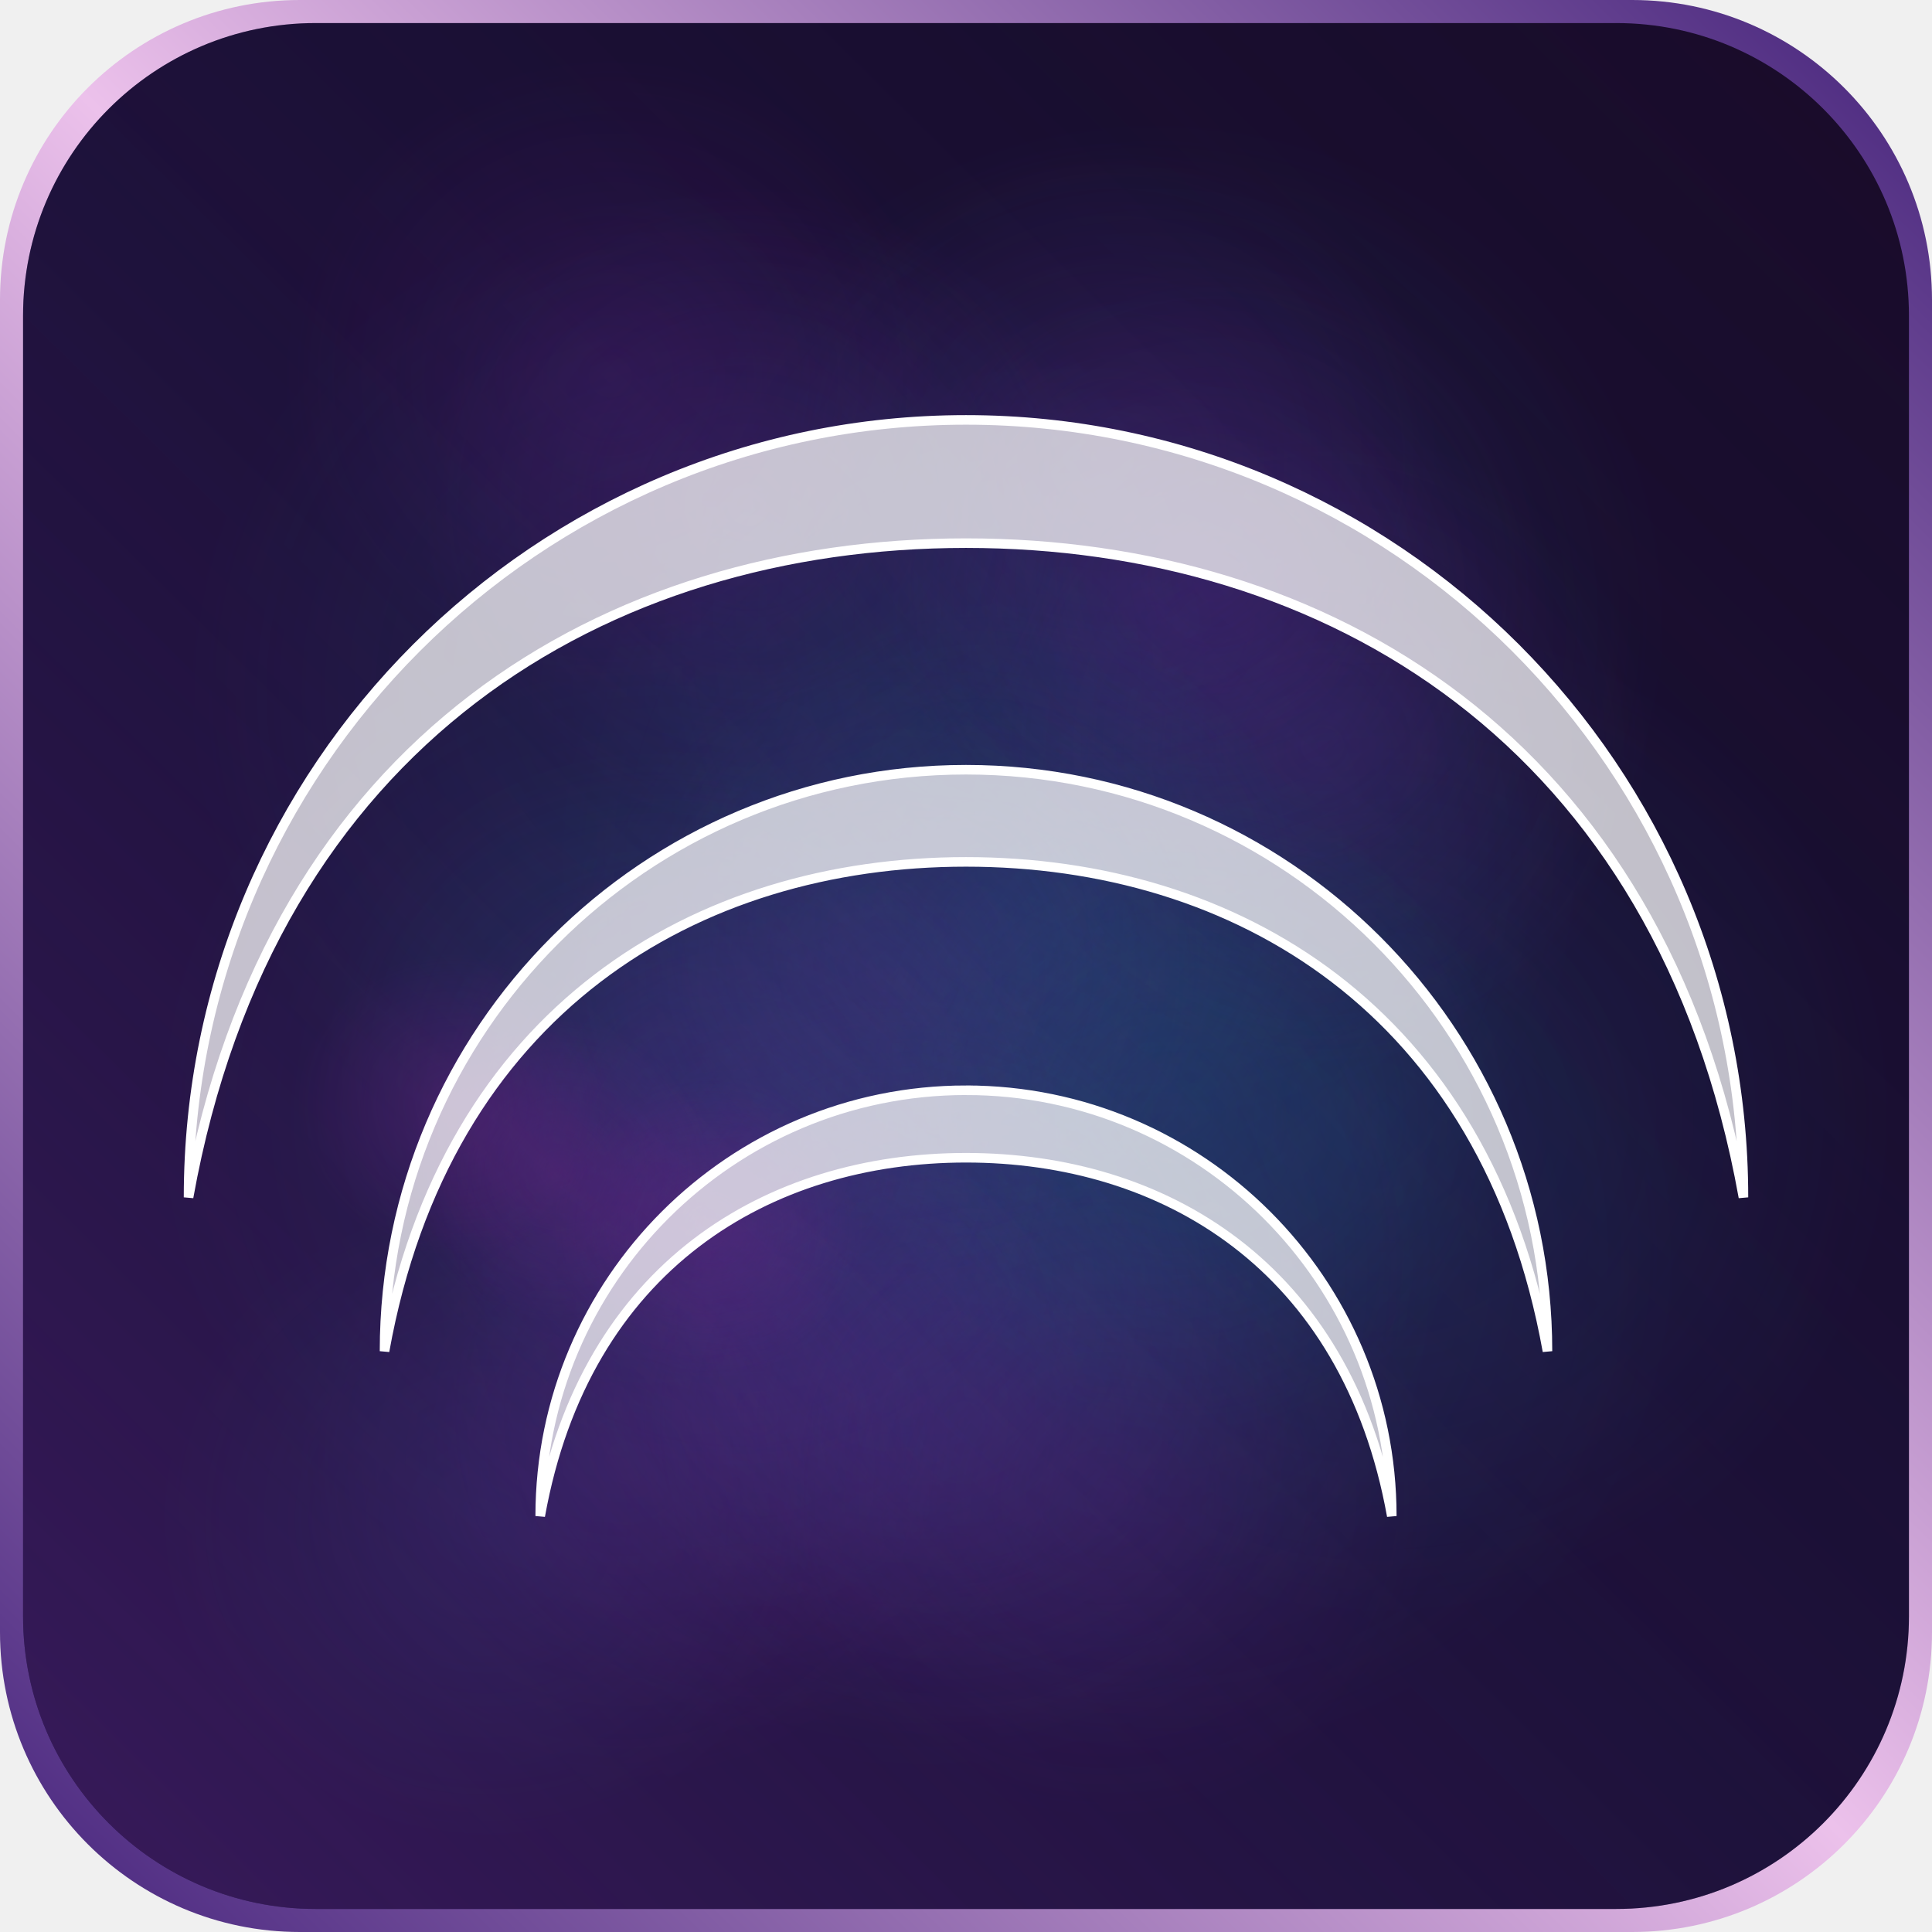
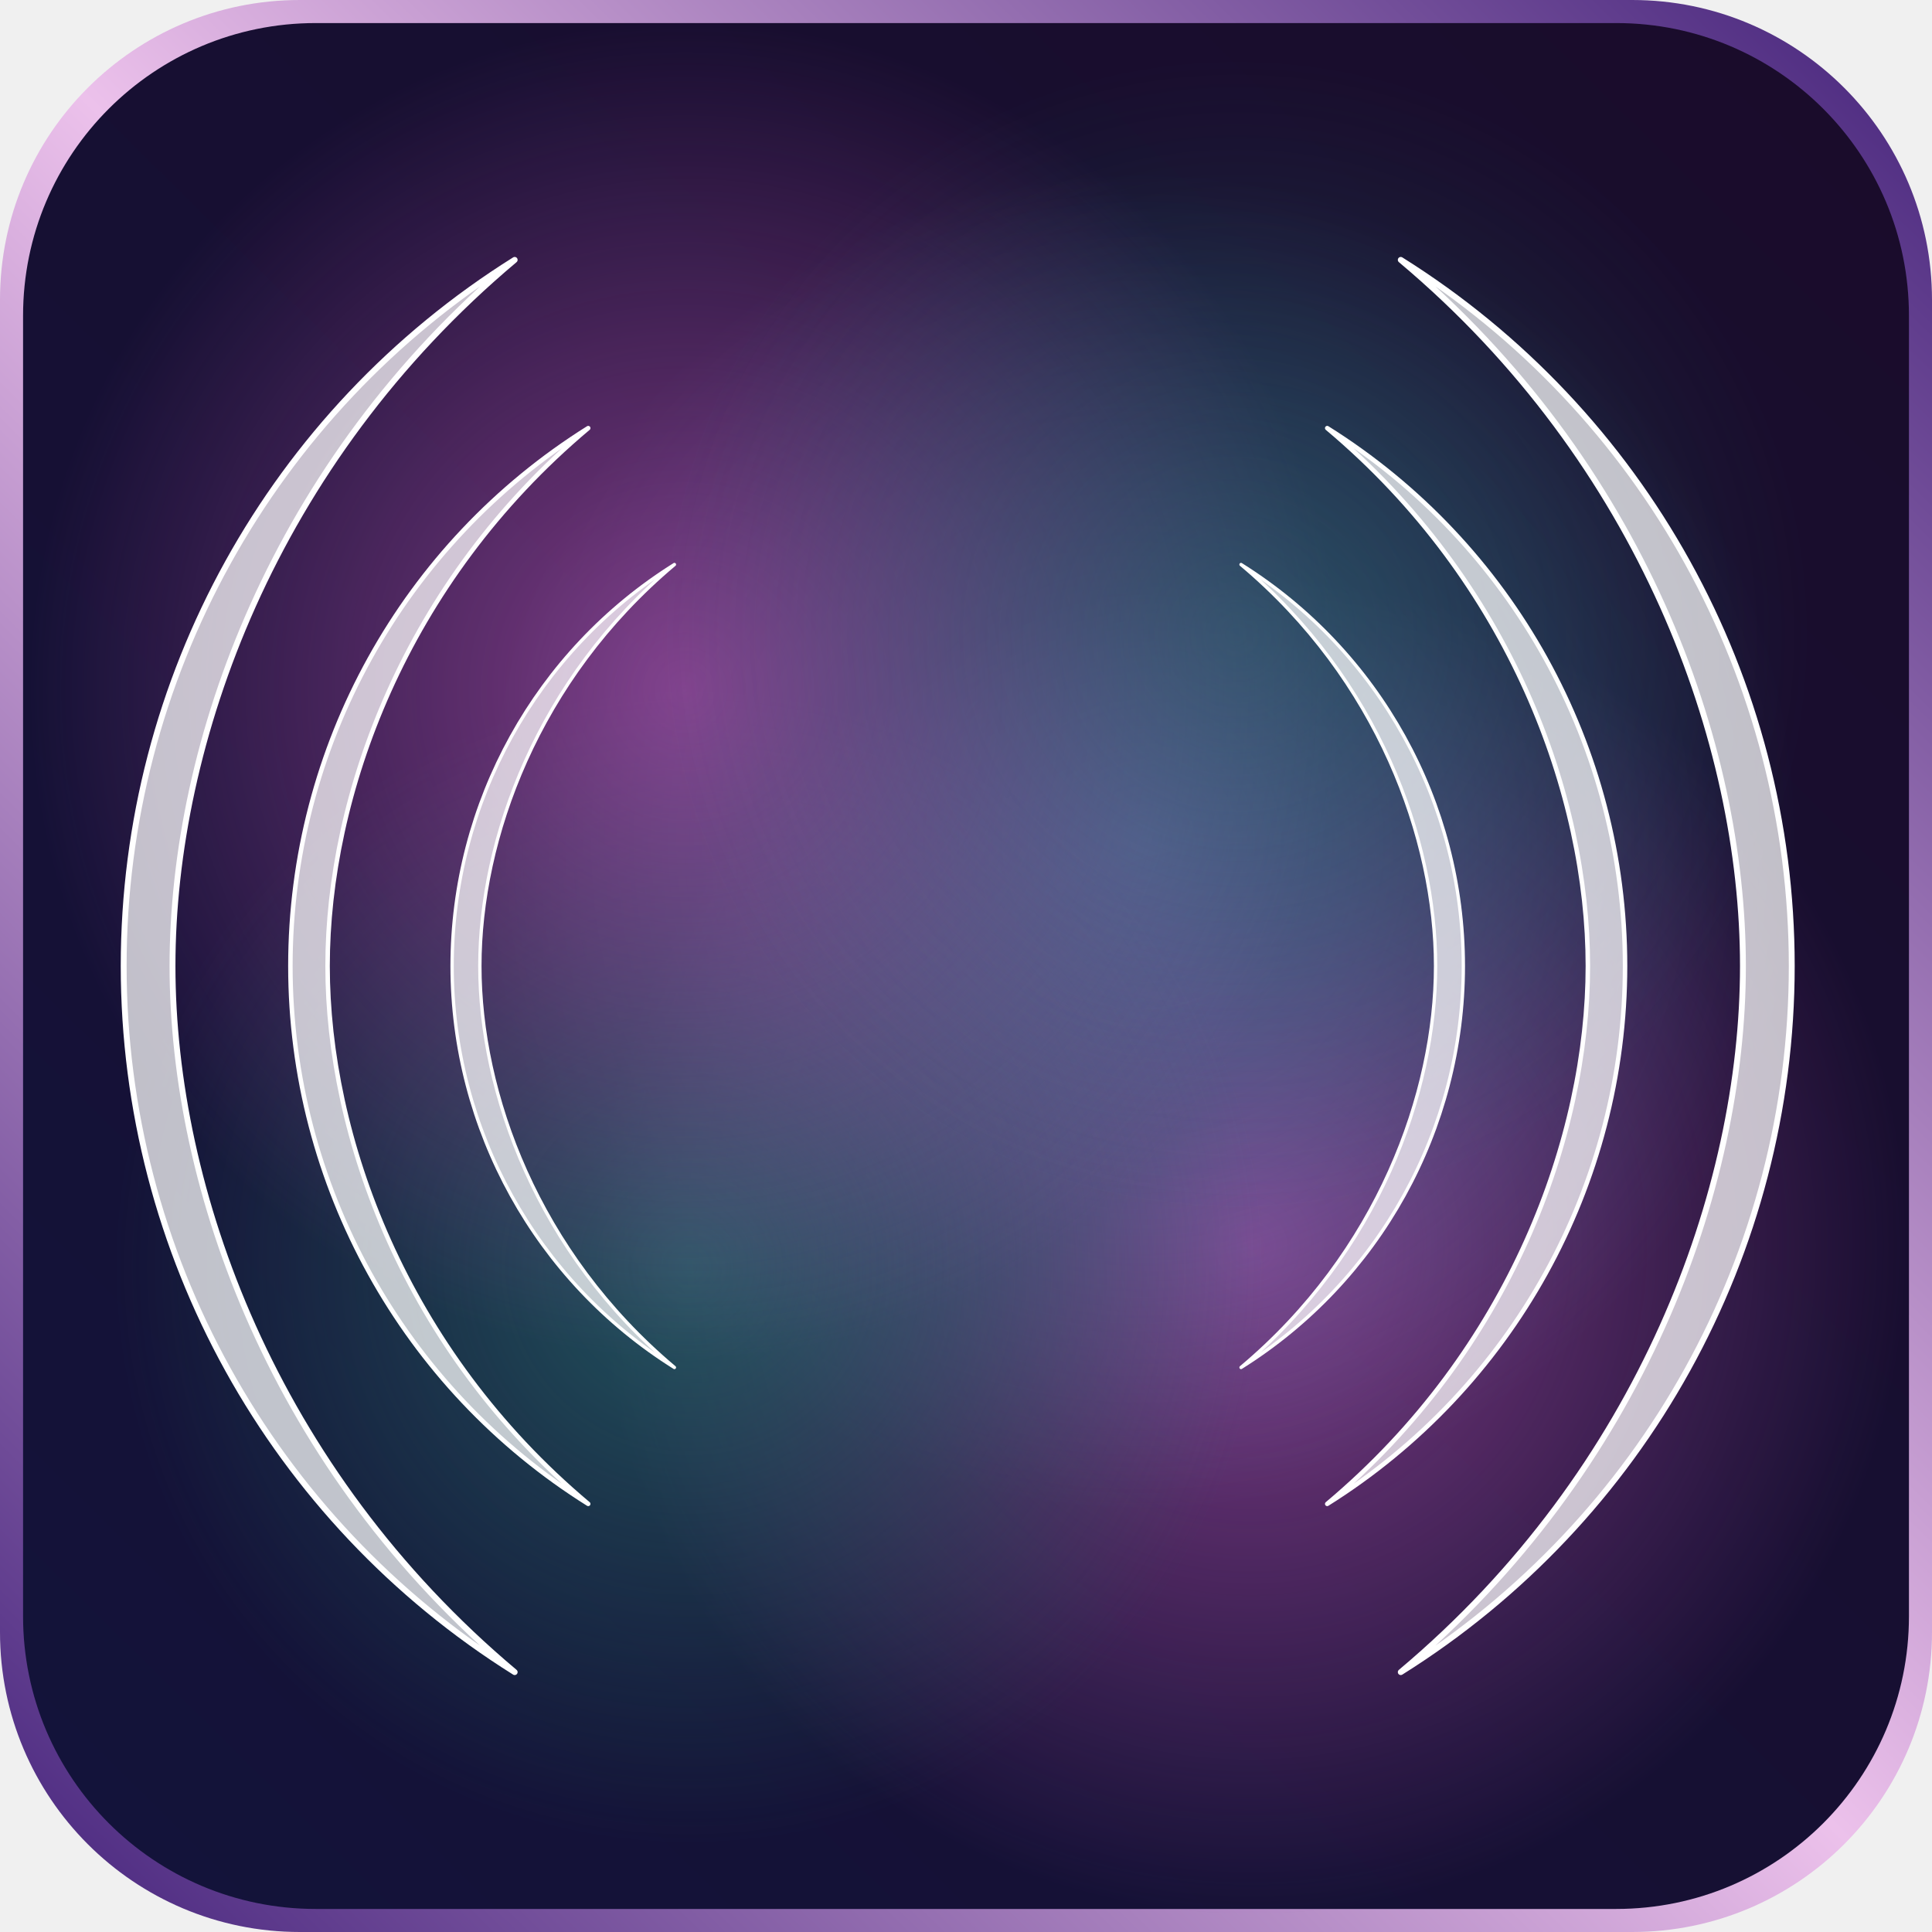
<svg xmlns="http://www.w3.org/2000/svg" xmlns:xlink="http://www.w3.org/1999/xlink" viewBox="0 0 256 256" version="1.1" id="svg1" width="256" height="256">
  <defs id="defs1">
-     <linearGradient id="linearGradient63">
-       <stop style="stop-color:#5d207a;stop-opacity:0.484;" offset="0" id="stop62" />
-       <stop style="stop-color:#0c0e2b;stop-opacity:0;" offset="1" id="stop63" />
+     <linearGradient id="linearGradient40">
+       <stop style="stop-color:#c95bc2;stop-opacity:0.792;" offset="0" id="stop39" />
+       <stop style="stop-color:#c85bc1;stop-opacity:0;" offset="1" id="stop40" />
    </linearGradient>
-     <linearGradient id="linearGradient33">
-       <stop style="stop-color:#9626a8;stop-opacity:0.303;" offset="0" id="stop32" />
-       <stop style="stop-color:#9520ae;stop-opacity:0;" offset="1" id="stop33" />
+     <linearGradient id="linearGradient16">
+       <stop style="stop-color:#ffffff;stop-opacity:0.734;" offset="0" id="stop16" />
+       <stop style="stop-color:#ffffff;stop-opacity:0;" offset="1" id="stop17" />
    </linearGradient>
-     <linearGradient id="linearGradient22">
-       <stop style="stop-color:#7626a8;stop-opacity:0.185;" offset="0" id="stop21" />
-       <stop style="stop-color:#7d20ae;stop-opacity:0;" offset="1" id="stop22" />
+     <linearGradient id="linearGradient15">
+       <stop style="stop-color:#276b6d;stop-opacity:0.603;" offset="0" id="stop14" />
+       <stop style="stop-color:#226865;stop-opacity:0;" offset="1" id="stop15" />
    </linearGradient>
-     <linearGradient id="linearGradient8">
-       <stop style="stop-color:#2666a8;stop-opacity:0.185;" offset="0" id="stop8" />
-       <stop style="stop-color:#208bae;stop-opacity:0;" offset="1" id="stop9" />
+     <linearGradient id="linearGradient13">
+       <stop style="stop-color:#276b6d;stop-opacity:1;" offset="0" id="stop12" />
+       <stop style="stop-color:#226865;stop-opacity:0;" offset="1" id="stop13" />
+     </linearGradient>
+     <linearGradient id="linearGradient11">
+       <stop style="stop-color:#5b97c9;stop-opacity:0.693;" offset="0" id="stop10" />
+       <stop style="stop-color:#5b97c8;stop-opacity:0;" offset="1" id="stop11" />
+     </linearGradient>
+     <linearGradient id="linearGradient1">
+       <stop style="stop-color:#c95bc2;stop-opacity:0.8;" offset="0" id="stop1" />
+       <stop style="stop-color:#c85bc1;stop-opacity:0;" offset="1" id="stop7" />
    </linearGradient>
    <linearGradient id="linearGradient7">
      <stop style="stop-color:#13133a;stop-opacity:1;" offset="0" id="stop5" />
      <stop style="stop-color:#1a0c2b;stop-opacity:1;" offset="1" id="stop6" />
    </linearGradient>
    <linearGradient id="linearGradient2">
      <stop style="stop-color:#4e2c82;stop-opacity:1;" offset="0" id="stop2" />
      <stop style="stop-color:#ecc1eb;stop-opacity:1;" offset="0.5" id="stop4" />
      <stop style="stop-color:#4e2c81;stop-opacity:1;" offset="1" id="stop3" />
    </linearGradient>
-     <filter style="color-interpolation-filters:sRGB" id="filter54" x="-0.061" y="-0.061" width="1.122" height="1.122">
-       <feMorphology result="result1" in="SourceAlpha" operator="erode" radius="1" id="feMorphology53" />
-       <feGaussianBlur stdDeviation="3.6" in="result1" result="result0" id="feGaussianBlur53" />
-       <feDiffuseLighting surfaceScale="-5" id="feDiffuseLighting53">
-         <feDistantLight elevation="45" azimuth="225" id="feDistantLight53" />
-       </feDiffuseLighting>
-       <feComposite in2="result0" operator="in" result="result91" id="feComposite53" />
-       <feComposite in="SourceGraphic" in2="result91" id="feComposite54" />
-     </filter>
    <linearGradient xlink:href="#linearGradient2" id="linearGradient3" x1="9.507" y1="249.549" x2="247.851" y2="8.488" gradientUnits="userSpaceOnUse" />
    <linearGradient xlink:href="#linearGradient7" id="linearGradient4" gradientUnits="userSpaceOnUse" x1="9.507" y1="249.549" x2="247.851" y2="8.488" gradientTransform="matrix(0.9761273,0,0,0.9761273,3.055702,3.055702)" />
-     <radialGradient xlink:href="#linearGradient8" id="radialGradient9" cx="115.098" cy="97.782" fx="115.098" fy="97.782" r="44.477" gradientTransform="matrix(1.534351,0,0,1.496183,-87.98558,1.731299)" gradientUnits="userSpaceOnUse" />
-     <radialGradient xlink:href="#linearGradient8" id="radialGradient10" gradientUnits="userSpaceOnUse" gradientTransform="matrix(1.534351,0,0,1.496183,-22.11821,20.06552)" cx="115.098" cy="97.782" fx="115.098" fy="97.782" r="44.477" />
-     <radialGradient xlink:href="#linearGradient8" id="radialGradient11" gradientUnits="userSpaceOnUse" gradientTransform="matrix(1.534351,0,0,1.496183,-35.02006,-32.22095)" cx="115.098" cy="97.782" fx="115.098" fy="97.782" r="44.477" />
-     <radialGradient xlink:href="#linearGradient8" id="radialGradient12" gradientUnits="userSpaceOnUse" gradientTransform="matrix(1.534351,0,0,1.496183,-83.91131,-54.62944)" cx="115.098" cy="97.782" fx="115.098" fy="97.782" r="44.477" />
-     <radialGradient xlink:href="#linearGradient8" id="radialGradient13" gradientUnits="userSpaceOnUse" gradientTransform="matrix(1.534351,0,0,1.496183,-23.4763,-64.13607)" cx="115.098" cy="97.782" fx="115.098" fy="97.782" r="44.477" />
-     <radialGradient xlink:href="#linearGradient8" id="radialGradient14" gradientUnits="userSpaceOnUse" gradientTransform="matrix(1.534351,0,0,1.496183,6.401685,1.7313)" cx="115.098" cy="97.782" fx="115.098" fy="97.782" r="44.477" />
-     <radialGradient xlink:href="#linearGradient8" id="radialGradient15" gradientUnits="userSpaceOnUse" gradientTransform="matrix(1.534351,0,0,1.496183,-54.03333,22.10265)" cx="115.098" cy="97.782" fx="115.098" fy="97.782" r="44.477" />
-     <radialGradient xlink:href="#linearGradient8" id="radialGradient16" gradientUnits="userSpaceOnUse" gradientTransform="matrix(0.9785403,0,0,0.9541985,-26.32536,48.27699)" cx="115.098" cy="97.782" fx="115.098" fy="97.782" r="44.477" />
-     <radialGradient xlink:href="#linearGradient8" id="radialGradient17" gradientUnits="userSpaceOnUse" gradientTransform="matrix(0.9785403,0,0,0.9541985,17.13353,28.58468)" cx="115.098" cy="97.782" fx="115.098" fy="97.782" r="44.477" />
-     <radialGradient xlink:href="#linearGradient8" id="radialGradient18" gradientUnits="userSpaceOnUse" gradientTransform="matrix(0.9785403,0,0,0.9541985,43.61629,54.3884)" cx="115.098" cy="97.782" fx="115.098" fy="97.782" r="44.477" />
-     <radialGradient xlink:href="#linearGradient8" id="radialGradient19" gradientUnits="userSpaceOnUse" gradientTransform="matrix(0.9785403,0,0,0.9541985,6.268807,80.87115)" cx="115.098" cy="97.782" fx="115.098" fy="97.782" r="44.477" />
-     <radialGradient xlink:href="#linearGradient8" id="radialGradient20" gradientUnits="userSpaceOnUse" gradientTransform="matrix(0.9785403,0,0,0.9541985,-48.0548,108.033)" cx="115.098" cy="97.782" fx="115.098" fy="97.782" r="44.477" />
-     <radialGradient xlink:href="#linearGradient22" id="radialGradient21" gradientUnits="userSpaceOnUse" gradientTransform="matrix(0.9785403,0,0,0.9541985,-29.72058,100.5635)" cx="115.098" cy="97.782" fx="115.098" fy="97.782" r="44.477" />
-     <radialGradient xlink:href="#linearGradient22" id="radialGradient22" gradientUnits="userSpaceOnUse" gradientTransform="matrix(0.9785403,0,0,0.9541985,-12.06541,93.77301)" cx="115.098" cy="97.782" fx="115.098" fy="97.782" r="44.477" />
-     <radialGradient xlink:href="#linearGradient22" id="radialGradient23" gradientUnits="userSpaceOnUse" gradientTransform="matrix(0.9785403,0,0,0.9541985,15.09639,95.1311)" cx="115.098" cy="97.782" fx="115.098" fy="97.782" r="44.477" />
-     <radialGradient xlink:href="#linearGradient22" id="radialGradient24" gradientUnits="userSpaceOnUse" gradientTransform="matrix(0.9785403,0,0,0.9541985,34.10966,105.3168)" cx="115.098" cy="97.782" fx="115.098" fy="97.782" r="44.477" />
-     <radialGradient xlink:href="#linearGradient22" id="radialGradient25" gradientUnits="userSpaceOnUse" gradientTransform="matrix(0.9785403,0,0,0.9541985,62.62955,5.497155)" cx="115.098" cy="97.782" fx="115.098" fy="97.782" r="44.477" />
-     <radialGradient xlink:href="#linearGradient22" id="radialGradient26" gradientUnits="userSpaceOnUse" gradientTransform="matrix(0.9785403,0,0,0.9541985,34.7887,-32.52937)" cx="115.098" cy="97.782" fx="115.098" fy="97.782" r="44.477" />
-     <radialGradient xlink:href="#linearGradient22" id="radialGradient27" gradientUnits="userSpaceOnUse" gradientTransform="matrix(0.9785403,0,0,0.9541985,48.3696,-16.23229)" cx="115.098" cy="97.782" fx="115.098" fy="97.782" r="44.477" />
-     <radialGradient xlink:href="#linearGradient22" id="radialGradient28" gradientUnits="userSpaceOnUse" gradientTransform="matrix(0.9785403,0,0,0.9541985,4.910717,35.37514)" cx="115.098" cy="97.782" fx="115.098" fy="97.782" r="44.477" />
-     <radialGradient xlink:href="#linearGradient22" id="radialGradient29" gradientUnits="userSpaceOnUse" gradientTransform="matrix(0.9785403,0,0,0.9541985,-14.78159,59.14171)" cx="115.098" cy="97.782" fx="115.098" fy="97.782" r="44.477" />
-     <radialGradient xlink:href="#linearGradient22" id="radialGradient30" gradientUnits="userSpaceOnUse" gradientTransform="matrix(0.9785403,0,0,0.9541985,-31.75772,-43.39409)" cx="115.098" cy="97.782" fx="115.098" fy="97.782" r="44.477" />
-     <radialGradient xlink:href="#linearGradient22" id="radialGradient31" gradientUnits="userSpaceOnUse" gradientTransform="matrix(0.9785403,0,0,0.9541985,-13.4235,-26.41796)" cx="115.098" cy="97.782" fx="115.098" fy="97.782" r="44.477" />
-     <radialGradient xlink:href="#linearGradient33" id="radialGradient32" gradientUnits="userSpaceOnUse" gradientTransform="matrix(0.4618711,0,0,0.4503817,6.766941,102.2948)" cx="115.098" cy="97.782" fx="115.098" fy="97.782" r="44.477" />
-     <radialGradient xlink:href="#linearGradient33" id="radialGradient33" gradientUnits="userSpaceOnUse" gradientTransform="matrix(0.4618711,0,0,0.4503817,21.02689,111.1223)" cx="115.098" cy="97.782" fx="115.098" fy="97.782" r="44.477" />
-     <radialGradient xlink:href="#linearGradient33" id="radialGradient34" gradientUnits="userSpaceOnUse" gradientTransform="matrix(0.4618711,0,0,0.4503817,40.71919,118.5918)" cx="115.098" cy="97.782" fx="115.098" fy="97.782" r="44.477" />
-     <linearGradient xlink:href="#linearGradient63" id="linearGradient61" gradientUnits="userSpaceOnUse" gradientTransform="matrix(0.9761273,0,0,0.9761273,3.055702,3.055702)" x1="9.507" y1="249.549" x2="247.851" y2="8.488" />
+     <radialGradient xlink:href="#linearGradient40" id="radialGradient7" cx="95.153" cy="96.508" fx="95.153" fy="96.508" r="87.026" gradientTransform="matrix(1,0,0,1.019455,0,-1.877579)" gradientUnits="userSpaceOnUse" />
+     <radialGradient xlink:href="#linearGradient11" id="radialGradient7-7" cx="95.153" cy="96.508" fx="95.153" fy="96.508" r="87.026" gradientTransform="matrix(1,0,0,1.019455,60.47091,18.21766)" gradientUnits="userSpaceOnUse" />
+     <radialGradient xlink:href="#linearGradient13" id="radialGradient7-1" cx="95.153" cy="96.508" fx="95.153" fy="96.508" r="87.026" gradientTransform="matrix(0.8774319,0,0,0.8813229,12.22893,87.89773)" gradientUnits="userSpaceOnUse" />
+     <radialGradient xlink:href="#linearGradient1" id="radialGradient7-0" cx="95.153" cy="96.508" fx="95.153" fy="96.508" r="87.026" gradientTransform="matrix(1,0,0,1.019455,75.03176,71.86316)" gradientUnits="userSpaceOnUse" />
+     <radialGradient xlink:href="#linearGradient15" id="radialGradient7-1-9" cx="95.153" cy="96.508" fx="95.153" fy="96.508" r="87.026" gradientTransform="matrix(0.8774319,0,0,0.8813229,84.80035,4.093495)" gradientUnits="userSpaceOnUse" />
+     <radialGradient xlink:href="#linearGradient16" id="radialGradient35" cx="86.18" cy="100.741" fx="86.18" fy="100.741" r="1.524" gradientTransform="matrix(1,0,0,11.44444,41.82011,-1024.922)" gradientUnits="userSpaceOnUse" />
+     <radialGradient xlink:href="#linearGradient16" id="radialGradient35-9" cx="86.18" cy="100.741" fx="86.18" fy="100.741" r="1.524" gradientTransform="matrix(1,0,0,11.44444,41.82011,-1280.922)" gradientUnits="userSpaceOnUse" />
+     <radialGradient xlink:href="#linearGradient16" id="radialGradient35-9-6" cx="86.18" cy="100.741" fx="86.18" fy="100.741" r="1.524" gradientTransform="matrix(0.5349442,0,0,6.122139,134.9179,-616.7489)" gradientUnits="userSpaceOnUse" />
+     <radialGradient xlink:href="#linearGradient16" id="radialGradient35-93" cx="86.18" cy="100.741" fx="86.18" fy="100.741" r="1.524" gradientTransform="matrix(0.5349442,0,0,6.122139,-46.10143,-435.7294)" gradientUnits="userSpaceOnUse" />
+     <radialGradient xlink:href="#linearGradient16" id="radialGradient35-3" cx="86.18" cy="100.741" fx="86.18" fy="100.741" r="1.524" gradientTransform="matrix(1,0,0,11.44444,41.82011,-1024.922)" gradientUnits="userSpaceOnUse" />
+     <radialGradient xlink:href="#linearGradient16" id="radialGradient35-9-0" cx="86.18" cy="100.741" fx="86.18" fy="100.741" r="1.524" gradientTransform="matrix(1,0,0,11.44444,41.82011,-1280.922)" gradientUnits="userSpaceOnUse" />
+     <radialGradient xlink:href="#linearGradient16" id="radialGradient35-93-0" cx="86.18" cy="100.741" fx="86.18" fy="100.741" r="1.524" gradientTransform="matrix(0.5349442,0,0,6.122139,-46.10143,-435.7294)" gradientUnits="userSpaceOnUse" />
+     <radialGradient xlink:href="#linearGradient16" id="radialGradient35-9-6-5" cx="86.18" cy="100.741" fx="86.18" fy="100.741" r="1.524" gradientTransform="matrix(0.5349442,0,0,6.122139,134.9179,-616.7489)" gradientUnits="userSpaceOnUse" />
+     <radialGradient xlink:href="#linearGradient16" id="radialGradient35-2" cx="86.18" cy="100.741" fx="86.18" fy="100.741" r="1.524" gradientTransform="matrix(1,0,0,11.44444,41.82011,-1024.922)" gradientUnits="userSpaceOnUse" />
+     <radialGradient xlink:href="#linearGradient16" id="radialGradient35-9-7" cx="86.18" cy="100.741" fx="86.18" fy="100.741" r="1.524" gradientTransform="matrix(1,0,0,11.44444,41.82011,-1280.922)" gradientUnits="userSpaceOnUse" />
+     <radialGradient xlink:href="#linearGradient16" id="radialGradient35-93-07" cx="86.18" cy="100.741" fx="86.18" fy="100.741" r="1.524" gradientTransform="matrix(0.5349442,0,0,6.122139,-46.10143,-435.7294)" gradientUnits="userSpaceOnUse" />
+     <radialGradient xlink:href="#linearGradient16" id="radialGradient35-9-6-8" cx="86.18" cy="100.741" fx="86.18" fy="100.741" r="1.524" gradientTransform="matrix(0.5349442,0,0,6.122139,134.9179,-616.7489)" gradientUnits="userSpaceOnUse" />
+     <radialGradient xlink:href="#linearGradient16" id="radialGradient35-6" cx="86.18" cy="100.741" fx="86.18" fy="100.741" r="1.524" gradientTransform="matrix(1,0,0,11.44444,41.82011,-1024.922)" gradientUnits="userSpaceOnUse" />
+     <radialGradient xlink:href="#linearGradient16" id="radialGradient35-9-9" cx="86.18" cy="100.741" fx="86.18" fy="100.741" r="1.524" gradientTransform="matrix(1,0,0,11.44444,41.82011,-1280.922)" gradientUnits="userSpaceOnUse" />
+     <radialGradient xlink:href="#linearGradient16" id="radialGradient35-93-8" cx="86.18" cy="100.741" fx="86.18" fy="100.741" r="1.524" gradientTransform="matrix(0.5349442,0,0,6.122139,-46.10143,-435.7294)" gradientUnits="userSpaceOnUse" />
+     <radialGradient xlink:href="#linearGradient16" id="radialGradient35-9-6-2" cx="86.18" cy="100.741" fx="86.18" fy="100.741" r="1.524" gradientTransform="matrix(0.5349442,0,0,6.122139,134.9179,-616.7489)" gradientUnits="userSpaceOnUse" />
+     <radialGradient xlink:href="#linearGradient16" id="radialGradient35-90" cx="86.18" cy="100.741" fx="86.18" fy="100.741" r="1.524" gradientTransform="matrix(1,0,0,11.44444,41.82011,-1024.922)" gradientUnits="userSpaceOnUse" />
+     <radialGradient xlink:href="#linearGradient16" id="radialGradient35-9-77" cx="86.18" cy="100.741" fx="86.18" fy="100.741" r="1.524" gradientTransform="matrix(1,0,0,11.44444,41.82011,-1280.922)" gradientUnits="userSpaceOnUse" />
+     <radialGradient xlink:href="#linearGradient16" id="radialGradient35-93-9" cx="86.18" cy="100.741" fx="86.18" fy="100.741" r="1.524" gradientTransform="matrix(0.5349442,0,0,6.122139,-46.10143,-435.7294)" gradientUnits="userSpaceOnUse" />
+     <radialGradient xlink:href="#linearGradient16" id="radialGradient35-9-6-7" cx="86.18" cy="100.741" fx="86.18" fy="100.741" r="1.524" gradientTransform="matrix(0.5349442,0,0,6.122139,134.9179,-616.7489)" gradientUnits="userSpaceOnUse" />
+     <radialGradient xlink:href="#linearGradient16" id="radialGradient35-0" cx="86.18" cy="100.741" fx="86.18" fy="100.741" r="1.524" gradientTransform="matrix(1,0,0,11.44444,41.82011,-1024.922)" gradientUnits="userSpaceOnUse" />
+     <radialGradient xlink:href="#linearGradient16" id="radialGradient35-9-5" cx="86.18" cy="100.741" fx="86.18" fy="100.741" r="1.524" gradientTransform="matrix(1,0,0,11.44444,41.82011,-1280.922)" gradientUnits="userSpaceOnUse" />
+     <radialGradient xlink:href="#linearGradient16" id="radialGradient35-93-3" cx="86.18" cy="100.741" fx="86.18" fy="100.741" r="1.524" gradientTransform="matrix(0.5349442,0,0,6.122139,-46.10143,-435.7294)" gradientUnits="userSpaceOnUse" />
+     <radialGradient xlink:href="#linearGradient16" id="radialGradient35-9-6-1" cx="86.18" cy="100.741" fx="86.18" fy="100.741" r="1.524" gradientTransform="matrix(0.5349442,0,0,6.122139,134.9179,-616.7489)" gradientUnits="userSpaceOnUse" />
+     <radialGradient xlink:href="#linearGradient16" id="radialGradient35-4" cx="86.18" cy="100.741" fx="86.18" fy="100.741" r="1.524" gradientTransform="matrix(1,0,0,11.44444,41.82011,-1024.922)" gradientUnits="userSpaceOnUse" />
+     <radialGradient xlink:href="#linearGradient16" id="radialGradient35-9-76" cx="86.18" cy="100.741" fx="86.18" fy="100.741" r="1.524" gradientTransform="matrix(1,0,0,11.44444,41.82011,-1280.922)" gradientUnits="userSpaceOnUse" />
+     <radialGradient xlink:href="#linearGradient16" id="radialGradient35-93-5" cx="86.18" cy="100.741" fx="86.18" fy="100.741" r="1.524" gradientTransform="matrix(0.5349442,0,0,6.122139,-46.10143,-435.7294)" gradientUnits="userSpaceOnUse" />
+     <radialGradient xlink:href="#linearGradient16" id="radialGradient35-9-6-17" cx="86.18" cy="100.741" fx="86.18" fy="100.741" r="1.524" gradientTransform="matrix(0.5349442,0,0,6.122139,134.9179,-616.7489)" gradientUnits="userSpaceOnUse" />
+     <radialGradient xlink:href="#linearGradient16" id="radialGradient35-1" cx="86.18" cy="100.741" fx="86.18" fy="100.741" r="1.524" gradientTransform="matrix(1,0,0,11.44444,41.82011,-1024.922)" gradientUnits="userSpaceOnUse" />
+     <radialGradient xlink:href="#linearGradient16" id="radialGradient35-9-64" cx="86.18" cy="100.741" fx="86.18" fy="100.741" r="1.524" gradientTransform="matrix(1,0,0,11.44444,41.82011,-1280.922)" gradientUnits="userSpaceOnUse" />
+     <radialGradient xlink:href="#linearGradient16" id="radialGradient35-93-86" cx="86.18" cy="100.741" fx="86.18" fy="100.741" r="1.524" gradientTransform="matrix(0.5349442,0,0,6.122139,-46.10143,-435.7294)" gradientUnits="userSpaceOnUse" />
+     <radialGradient xlink:href="#linearGradient16" id="radialGradient35-9-6-88" cx="86.18" cy="100.741" fx="86.18" fy="100.741" r="1.524" gradientTransform="matrix(0.5349442,0,0,6.122139,134.9179,-616.7489)" gradientUnits="userSpaceOnUse" />
+     <radialGradient xlink:href="#linearGradient16" id="radialGradient35-05" cx="86.18" cy="100.741" fx="86.18" fy="100.741" r="1.524" gradientTransform="matrix(1,0,0,11.44444,41.82011,-1024.922)" gradientUnits="userSpaceOnUse" />
+     <radialGradient xlink:href="#linearGradient16" id="radialGradient35-9-69" cx="86.18" cy="100.741" fx="86.18" fy="100.741" r="1.524" gradientTransform="matrix(1,0,0,11.44444,41.82011,-1280.922)" gradientUnits="userSpaceOnUse" />
+     <radialGradient xlink:href="#linearGradient16" id="radialGradient35-93-7" cx="86.18" cy="100.741" fx="86.18" fy="100.741" r="1.524" gradientTransform="matrix(0.5349442,0,0,6.122139,-46.10143,-435.7294)" gradientUnits="userSpaceOnUse" />
+     <radialGradient xlink:href="#linearGradient16" id="radialGradient35-9-6-81" cx="86.18" cy="100.741" fx="86.18" fy="100.741" r="1.524" gradientTransform="matrix(0.5349442,0,0,6.122139,134.9179,-616.7489)" gradientUnits="userSpaceOnUse" />
+     <radialGradient xlink:href="#linearGradient16" id="radialGradient35-8" cx="86.18" cy="100.741" fx="86.18" fy="100.741" r="1.524" gradientTransform="matrix(1,0,0,11.44444,41.82011,-1024.922)" gradientUnits="userSpaceOnUse" />
+     <radialGradient xlink:href="#linearGradient16" id="radialGradient35-9-646" cx="86.18" cy="100.741" fx="86.18" fy="100.741" r="1.524" gradientTransform="matrix(1,0,0,11.44444,41.82011,-1280.922)" gradientUnits="userSpaceOnUse" />
+     <radialGradient xlink:href="#linearGradient16" id="radialGradient35-93-6" cx="86.18" cy="100.741" fx="86.18" fy="100.741" r="1.524" gradientTransform="matrix(0.5349442,0,0,6.122139,-46.10143,-435.7294)" gradientUnits="userSpaceOnUse" />
+     <radialGradient xlink:href="#linearGradient16" id="radialGradient35-9-6-72" cx="86.18" cy="100.741" fx="86.18" fy="100.741" r="1.524" gradientTransform="matrix(0.5349442,0,0,6.122139,134.9179,-616.7489)" gradientUnits="userSpaceOnUse" />
+     <radialGradient xlink:href="#linearGradient16" id="radialGradient35-34" cx="86.18" cy="100.741" fx="86.18" fy="100.741" r="1.524" gradientTransform="matrix(1,0,0,11.44444,41.82011,-1024.922)" gradientUnits="userSpaceOnUse" />
+     <radialGradient xlink:href="#linearGradient16" id="radialGradient35-9-91" cx="86.18" cy="100.741" fx="86.18" fy="100.741" r="1.524" gradientTransform="matrix(1,0,0,11.44444,41.82011,-1280.922)" gradientUnits="userSpaceOnUse" />
+     <radialGradient xlink:href="#linearGradient16" id="radialGradient35-93-33" cx="86.18" cy="100.741" fx="86.18" fy="100.741" r="1.524" gradientTransform="matrix(0.5349442,0,0,6.122139,-46.10143,-435.7294)" gradientUnits="userSpaceOnUse" />
+     <radialGradient xlink:href="#linearGradient16" id="radialGradient35-9-6-6" cx="86.18" cy="100.741" fx="86.18" fy="100.741" r="1.524" gradientTransform="matrix(0.5349442,0,0,6.122139,134.9179,-616.7489)" gradientUnits="userSpaceOnUse" />
+     <radialGradient xlink:href="#linearGradient16" id="radialGradient35-7" cx="86.18" cy="100.741" fx="86.18" fy="100.741" r="1.524" gradientTransform="matrix(1,0,0,11.44444,41.82011,-1024.922)" gradientUnits="userSpaceOnUse" />
+     <radialGradient xlink:href="#linearGradient16" id="radialGradient35-9-2" cx="86.18" cy="100.741" fx="86.18" fy="100.741" r="1.524" gradientTransform="matrix(1,0,0,11.44444,41.82011,-1280.922)" gradientUnits="userSpaceOnUse" />
+     <radialGradient xlink:href="#linearGradient16" id="radialGradient35-93-02" cx="86.18" cy="100.741" fx="86.18" fy="100.741" r="1.524" gradientTransform="matrix(0.5349442,0,0,6.122139,-46.10143,-435.7294)" gradientUnits="userSpaceOnUse" />
+     <radialGradient xlink:href="#linearGradient16" id="radialGradient35-9-6-3" cx="86.18" cy="100.741" fx="86.18" fy="100.741" r="1.524" gradientTransform="matrix(0.5349442,0,0,6.122139,134.9179,-616.7489)" gradientUnits="userSpaceOnUse" />
  </defs>
-   <rect style="fill:url(#linearGradient3);fill-opacity:1;stroke-width:3.78;stroke:none;stroke-dasharray:none" id="rect1" width="256" height="256" x="0" y="0" rx="39.724" ry="39.724" />
+   <rect style="fill:url(#linearGradient3);fill-opacity:1;stroke:none;stroke-width:3.78;stroke-dasharray:none" id="rect1" width="256" height="256" x="0" y="0" rx="39.724" ry="39.724" />
  <rect style="fill:url(#linearGradient4);fill-opacity:1;stroke:none;stroke-width:3.689;stroke-dasharray:none" id="rect4" width="249.889" height="249.889" x="3.056" y="3.056" rx="38.776" ry="38.776" />
-   <g id="g31">
-     <ellipse style="fill:url(#radialGradient9);stroke:none;stroke-width:5.886;stroke-dasharray:none" id="path7" cx="88.615" cy="148.032" rx="68.244" ry="66.546" />
-     <ellipse style="fill:url(#radialGradient10);stroke:none;stroke-width:5.886;stroke-dasharray:none" id="ellipse9" cx="154.483" cy="166.366" rx="68.244" ry="66.546" />
-     <ellipse style="fill:url(#radialGradient11);stroke:none;stroke-width:5.886;stroke-dasharray:none" id="ellipse10" cx="141.581" cy="114.08" rx="68.244" ry="66.546" />
-     <ellipse style="fill:url(#radialGradient12);stroke:none;stroke-width:5.886;stroke-dasharray:none" id="ellipse11" cx="92.69" cy="91.671" rx="68.244" ry="66.546" />
-     <ellipse style="fill:url(#radialGradient13);stroke:none;stroke-width:5.886;stroke-dasharray:none" id="ellipse12" cx="153.125" cy="82.164" rx="68.244" ry="66.546" />
-     <ellipse style="fill:url(#radialGradient14);stroke:none;stroke-width:5.886;stroke-dasharray:none" id="ellipse13" cx="183.003" cy="148.032" rx="68.244" ry="66.546" />
-     <ellipse style="fill:url(#radialGradient15);stroke:none;stroke-width:5.886;stroke-dasharray:none" id="ellipse14" cx="122.568" cy="168.403" rx="68.244" ry="66.546" />
-     <ellipse style="fill:url(#radialGradient16);stroke:none;stroke-width:3.754;stroke-dasharray:none" id="ellipse15" cx="86.303" cy="141.581" rx="43.523" ry="42.44" />
-     <ellipse style="fill:url(#radialGradient17);stroke:none;stroke-width:3.754;stroke-dasharray:none" id="ellipse16" cx="129.762" cy="121.889" rx="43.523" ry="42.44" />
-     <ellipse style="fill:url(#radialGradient18);stroke:none;stroke-width:3.754;stroke-dasharray:none" id="ellipse17" cx="156.244" cy="147.692" rx="43.523" ry="42.44" />
-     <ellipse style="fill:url(#radialGradient19);stroke:none;stroke-width:3.754;stroke-dasharray:none" id="ellipse18" cx="118.897" cy="174.175" rx="43.523" ry="42.44" />
-     <ellipse style="fill:url(#radialGradient20);stroke:none;stroke-width:3.754;stroke-dasharray:none" id="ellipse19" cx="64.573" cy="201.337" rx="43.523" ry="42.44" />
-     <ellipse style="fill:url(#radialGradient21);stroke:none;stroke-width:3.754;stroke-dasharray:none" id="ellipse20" cx="82.908" cy="193.867" rx="43.523" ry="42.44" />
-     <ellipse style="fill:url(#radialGradient22);stroke:none;stroke-width:3.754;stroke-dasharray:none" id="ellipse22" cx="100.563" cy="187.077" rx="43.523" ry="42.44" />
-     <ellipse style="fill:url(#radialGradient23);stroke:none;stroke-width:3.754;stroke-dasharray:none" id="ellipse23" cx="127.725" cy="188.435" rx="43.523" ry="42.44" />
-     <ellipse style="fill:url(#radialGradient24);stroke:none;stroke-width:3.754;stroke-dasharray:none" id="ellipse24" cx="146.738" cy="198.621" rx="43.523" ry="42.44" />
-     <ellipse style="fill:url(#radialGradient25);stroke:none;stroke-width:3.754;stroke-dasharray:none" id="ellipse25" cx="175.258" cy="98.801" rx="43.523" ry="42.44" />
-     <ellipse style="fill:url(#radialGradient26);stroke:none;stroke-width:3.754;stroke-dasharray:none" id="ellipse26" cx="147.417" cy="60.775" rx="43.523" ry="42.44" />
-     <ellipse style="fill:url(#radialGradient27);stroke:none;stroke-width:3.754;stroke-dasharray:none" id="ellipse27" cx="160.998" cy="77.072" rx="43.523" ry="42.44" />
-     <ellipse style="fill:url(#radialGradient28);stroke:none;stroke-width:3.754;stroke-dasharray:none" id="ellipse28" cx="117.539" cy="128.679" rx="43.523" ry="42.44" />
-     <ellipse style="fill:url(#radialGradient29);stroke:none;stroke-width:3.754;stroke-dasharray:none" id="ellipse29" cx="97.847" cy="152.446" rx="43.523" ry="42.44" />
-     <ellipse style="fill:url(#radialGradient30);stroke:none;stroke-width:3.754;stroke-dasharray:none" id="ellipse30" cx="80.87" cy="49.91" rx="43.523" ry="42.44" />
-     <ellipse style="fill:url(#radialGradient31);stroke:none;stroke-width:3.754;stroke-dasharray:none" id="ellipse31" cx="99.205" cy="66.886" rx="43.523" ry="42.44" />
-     <ellipse style="fill:url(#radialGradient32);stroke:none;stroke-width:1.772;stroke-dasharray:none" id="ellipse32" cx="59.927" cy="146.334" rx="20.543" ry="20.032" />
-     <ellipse style="fill:url(#radialGradient33);stroke:none;stroke-width:1.772;stroke-dasharray:none" id="ellipse33" cx="74.187" cy="155.162" rx="20.543" ry="20.032" />
-     <ellipse style="fill:url(#radialGradient34);stroke:none;stroke-width:1.772;stroke-dasharray:none" id="ellipse34" cx="93.88" cy="162.631" rx="20.543" ry="20.032" />
+   <g id="g37" transform="translate(-4.402116,-5.079365)">
+     <ellipse style="fill:url(#radialGradient7-0);fill-opacity:0.734;stroke:none;stroke-width:3.78" id="path1-1" cx="170.185" cy="170.249" rx="87.026" ry="88.72" />
+     <ellipse style="fill:url(#radialGradient7-7);fill-opacity:0.734;stroke:none;stroke-width:3.78" id="path1-6" cx="155.624" cy="116.603" rx="87.026" ry="88.72" />
+     <ellipse style="fill:url(#radialGradient7-1);fill-opacity:0.734;stroke:none;stroke-width:3.292" id="path1-9" cx="95.72" cy="172.952" rx="76.36" ry="76.698" />
+     <ellipse style="fill:url(#radialGradient7);fill-opacity:0.734;stroke:none;stroke-width:3.78;stroke-dasharray:none" id="path1" cx="95.153" cy="96.508" rx="87.026" ry="88.72" />
+     <ellipse style="fill:url(#radialGradient7-1-9);fill-opacity:0.734;stroke:none;stroke-width:3.292" id="path1-9-3" cx="168.291" cy="89.148" rx="76.36" ry="76.698" />
  </g>
-   <rect style="display:inline;fill:url(#linearGradient61);fill-opacity:1;stroke:none;stroke-width:3.689;stroke-dasharray:none" id="use60" width="249.889" height="249.889" x="3.056" y="3.056" rx="38.776" ry="38.776" />
-   <path id="path67" style="baseline-shift:baseline;display:inline;overflow:visible;vector-effect:none;fill:#ffffff;fill-opacity:0.734;stroke:#ffffff;stroke-width:1.268;stroke-opacity:1;enable-background:accumulate;stop-color:#000000" d="M 128,55.639 C 71.179,55.639 24.985,101.833 24.985,158.654 35.883,98.063 80.326,71.97 128,71.97 c 47.674,0 92.117,26.093 103.015,86.684 C 231.015,101.833 184.821,55.639 128,55.639 Z m 0,46.353 c -42.498,0 -77.047,34.549 -77.047,77.047 8.151,-45.318 41.391,-64.834 77.047,-64.834 35.657,0 68.896,19.516 77.047,64.834 0,-42.498 -34.549,-77.047 -77.047,-77.047 z m 0,42.471 c -31.12,0 -56.419,25.299 -56.419,56.419 C 77.55,167.698 101.89,153.407 128,153.407 c 26.11,0 50.45,14.291 56.419,47.476 0,-31.12 -25.299,-56.419 -56.419,-56.419 z" />
+   <g id="g36" style="display:none">
+     <g id="g35" transform="matrix(0.2377212,0,0,0.2377212,21.63269,28.57947)">
+       <ellipse style="fill:url(#radialGradient35);stroke:none;stroke-width:3.78" id="path15" cx="128" cy="128" rx="1.524" ry="17.439" />
+       <ellipse style="fill:url(#radialGradient35-9);fill-opacity:0.734;stroke:none;stroke-width:3.78" id="path15-9" cx="128" cy="-128" rx="1.524" ry="17.439" transform="rotate(90)" />
+       <ellipse style="fill:url(#radialGradient35-93);stroke:none;stroke-width:2.022" id="path15-8" cx="0" cy="181.019" rx="0.815" ry="9.329" transform="rotate(-45)" />
+       <ellipse style="fill:url(#radialGradient35-9-6);fill-opacity:0.734;stroke:none;stroke-width:2.022" id="path15-9-4" cx="181.019" cy="2.8421709e-14" rx="0.815" ry="9.329" transform="rotate(45)" />
+     </g>
+     <g id="g35-5" transform="matrix(0.1553398,0,0,0.1553398,81.45513,17.19587)">
+       <ellipse style="fill:url(#radialGradient35-3);stroke:none;stroke-width:3.78" id="path15-6" cx="128" cy="128" rx="1.524" ry="17.439" />
+       <ellipse style="fill:url(#radialGradient35-9-0);fill-opacity:0.734;stroke:none;stroke-width:3.78" id="path15-9-9" cx="128" cy="-128" rx="1.524" ry="17.439" transform="rotate(90)" />
+       <ellipse style="fill:url(#radialGradient35-93-0);stroke:none;stroke-width:2.022" id="path15-8-3" cx="0" cy="181.019" rx="0.815" ry="9.329" transform="rotate(-45)" />
+       <ellipse style="fill:url(#radialGradient35-9-6-5);fill-opacity:0.734;stroke:none;stroke-width:2.022" id="path15-9-4-7" cx="181.019" cy="2.8421709e-14" rx="0.815" ry="9.329" transform="rotate(45)" />
+     </g>
+     <g id="g35-4" transform="matrix(0.2135923,0,0,0.2135923,141.7237,19.04115)">
+       <ellipse style="fill:url(#radialGradient35-2);stroke:none;stroke-width:3.78" id="path15-92" cx="128" cy="128" rx="1.524" ry="17.439" />
+       <ellipse style="fill:url(#radialGradient35-9-7);fill-opacity:0.734;stroke:none;stroke-width:3.78" id="path15-9-0" cx="128" cy="-128" rx="1.524" ry="17.439" transform="rotate(90)" />
+       <ellipse style="fill:url(#radialGradient35-93-07);stroke:none;stroke-width:2.022" id="path15-8-6" cx="0" cy="181.019" rx="0.815" ry="9.329" transform="rotate(-45)" />
+       <ellipse style="fill:url(#radialGradient35-9-6-8);fill-opacity:0.734;stroke:none;stroke-width:2.022" id="path15-9-4-8" cx="181.019" cy="2.8421709e-14" rx="0.815" ry="9.329" transform="rotate(45)" />
+     </g>
+     <g id="g35-6" transform="matrix(0.2440984,0,0,0.2440984,23.37735,95.96943)">
+       <ellipse style="fill:url(#radialGradient35-6);stroke:none;stroke-width:3.78" id="path15-1" cx="128" cy="128" rx="1.524" ry="17.439" />
+       <ellipse style="fill:url(#radialGradient35-9-9);fill-opacity:0.734;stroke:none;stroke-width:3.78" id="path15-9-06" cx="128" cy="-128" rx="1.524" ry="17.439" transform="rotate(90)" />
+       <ellipse style="fill:url(#radialGradient35-93-8);stroke:none;stroke-width:2.022" id="path15-8-1" cx="0" cy="181.019" rx="0.815" ry="9.329" transform="rotate(-45)" />
+       <ellipse style="fill:url(#radialGradient35-9-6-2);fill-opacity:0.734;stroke:none;stroke-width:2.022" id="path15-9-4-5" cx="181.019" cy="2.8421709e-14" rx="0.815" ry="9.329" transform="rotate(45)" />
+     </g>
+     <g id="g35-63" transform="matrix(0.2377212,0,0,0.2377212,53.71734,167.9075)">
+       <ellipse style="fill:url(#radialGradient35-90);stroke:none;stroke-width:3.78" id="path15-94" cx="128" cy="128" rx="1.524" ry="17.439" />
+       <ellipse style="fill:url(#radialGradient35-9-77);fill-opacity:0.734;stroke:none;stroke-width:3.78" id="path15-9-8" cx="128" cy="-128" rx="1.524" ry="17.439" transform="rotate(90)" />
+       <ellipse style="fill:url(#radialGradient35-93-9);stroke:none;stroke-width:2.022" id="path15-8-12" cx="0" cy="181.019" rx="0.815" ry="9.329" transform="rotate(-45)" />
+       <ellipse style="fill:url(#radialGradient35-9-6-7);fill-opacity:0.734;stroke:none;stroke-width:2.022" id="path15-9-4-9" cx="181.019" cy="2.8421709e-14" rx="0.815" ry="9.329" transform="rotate(45)" />
+     </g>
+     <g id="g35-8" transform="matrix(0.1941748,0,0,0.1941748,169.0292,122.643)">
+       <ellipse style="fill:url(#radialGradient35-0);stroke:none;stroke-width:3.78" id="path15-4" cx="128" cy="128" rx="1.524" ry="17.439" />
+       <ellipse style="fill:url(#radialGradient35-9-5);fill-opacity:0.734;stroke:none;stroke-width:3.78" id="path15-9-81" cx="128" cy="-128" rx="1.524" ry="17.439" transform="rotate(90)" />
+       <ellipse style="fill:url(#radialGradient35-93-3);stroke:none;stroke-width:2.022" id="path15-8-0" cx="0" cy="181.019" rx="0.815" ry="9.329" transform="rotate(-45)" />
+       <ellipse style="fill:url(#radialGradient35-9-6-1);fill-opacity:0.734;stroke:none;stroke-width:2.022" id="path15-9-4-3" cx="181.019" cy="2.8421709e-14" rx="0.815" ry="9.329" transform="rotate(45)" />
+     </g>
+     <g id="g35-41" transform="matrix(0.1553398,0,0,0.1553398,162.3969,77.88899)">
+       <ellipse style="fill:url(#radialGradient35-4);stroke:none;stroke-width:3.78" id="path15-85" cx="128" cy="128" rx="1.524" ry="17.439" />
+       <ellipse style="fill:url(#radialGradient35-9-76);fill-opacity:0.734;stroke:none;stroke-width:3.78" id="path15-9-97" cx="128" cy="-128" rx="1.524" ry="17.439" transform="rotate(90)" />
+       <ellipse style="fill:url(#radialGradient35-93-5);stroke:none;stroke-width:2.022" id="path15-8-5" cx="0" cy="181.019" rx="0.815" ry="9.329" transform="rotate(-45)" />
+       <ellipse style="fill:url(#radialGradient35-9-6-17);fill-opacity:0.734;stroke:none;stroke-width:2.022" id="path15-9-4-38" cx="181.019" cy="2.8421709e-14" rx="0.815" ry="9.329" transform="rotate(45)" />
+     </g>
+     <g id="g35-64" transform="matrix(0.1553398,0,0,0.1553398,118.0107,185.2752)">
+       <ellipse style="fill:url(#radialGradient35-1);stroke:none;stroke-width:3.78" id="path15-3" cx="128" cy="128" rx="1.524" ry="17.439" />
+       <ellipse style="fill:url(#radialGradient35-9-64);fill-opacity:0.734;stroke:none;stroke-width:3.78" id="path15-9-03" cx="128" cy="-128" rx="1.524" ry="17.439" transform="rotate(90)" />
+       <ellipse style="fill:url(#radialGradient35-93-86);stroke:none;stroke-width:2.022" id="path15-8-09" cx="0" cy="181.019" rx="0.815" ry="9.329" transform="rotate(-45)" />
+       <ellipse style="fill:url(#radialGradient35-9-6-88);fill-opacity:0.734;stroke:none;stroke-width:2.022" id="path15-9-4-2" cx="181.019" cy="2.8421709e-14" rx="0.815" ry="9.329" transform="rotate(45)" />
+     </g>
+     <g id="g35-3" transform="matrix(0.1794688,0,0,0.1794688,89.3218,95.93525)">
+       <ellipse style="fill:url(#radialGradient35-05);stroke:none;stroke-width:3.78" id="path15-68" cx="128" cy="128" rx="1.524" ry="17.439" />
+       <ellipse style="fill:url(#radialGradient35-9-69);fill-opacity:0.734;stroke:none;stroke-width:3.78" id="path15-9-02" cx="128" cy="-128" rx="1.524" ry="17.439" transform="rotate(90)" />
+       <ellipse style="fill:url(#radialGradient35-93-7);stroke:none;stroke-width:2.022" id="path15-8-10" cx="0" cy="181.019" rx="0.815" ry="9.329" transform="rotate(-45)" />
+       <ellipse style="fill:url(#radialGradient35-9-6-81);fill-opacity:0.734;stroke:none;stroke-width:2.022" id="path15-9-4-51" cx="181.019" cy="2.8421709e-14" rx="0.815" ry="9.329" transform="rotate(45)" />
+     </g>
+     <g id="g35-2" transform="matrix(0.2038835,0,0,0.2038835,180.1622,170.4479)">
+       <ellipse style="fill:url(#radialGradient35-8);stroke:none;stroke-width:3.78" id="path15-99" cx="128" cy="128" rx="1.524" ry="17.439" />
+       <ellipse style="fill:url(#radialGradient35-9-646);fill-opacity:0.734;stroke:none;stroke-width:3.78" id="path15-9-08" cx="128" cy="-128" rx="1.524" ry="17.439" transform="rotate(90)" />
+       <ellipse style="fill:url(#radialGradient35-93-6);stroke:none;stroke-width:2.022" id="path15-8-13" cx="0" cy="181.019" rx="0.815" ry="9.329" transform="rotate(-45)" />
+       <ellipse style="fill:url(#radialGradient35-9-6-72);fill-opacity:0.734;stroke:none;stroke-width:2.022" id="path15-9-4-1" cx="181.019" cy="2.8421709e-14" rx="0.815" ry="9.329" transform="rotate(45)" />
+     </g>
+     <g id="g35-0" transform="matrix(0.1553398,0,0,0.1553398,196.217,14.93661)">
+       <ellipse style="fill:url(#radialGradient35-34);stroke:none;stroke-width:3.78" id="path15-46" cx="128" cy="128" rx="1.524" ry="17.439" />
+       <ellipse style="fill:url(#radialGradient35-9-91);fill-opacity:0.734;stroke:none;stroke-width:3.78" id="path15-9-2" cx="128" cy="-128" rx="1.524" ry="17.439" transform="rotate(90)" />
+       <ellipse style="fill:url(#radialGradient35-93-33);stroke:none;stroke-width:2.022" id="path15-8-67" cx="0" cy="181.019" rx="0.815" ry="9.329" transform="rotate(-45)" />
+       <ellipse style="fill:url(#radialGradient35-9-6-6);fill-opacity:0.734;stroke:none;stroke-width:2.022" id="path15-9-4-56" cx="181.019" cy="2.8421709e-14" rx="0.815" ry="9.329" transform="rotate(45)" />
+     </g>
+     <g id="g35-9" transform="matrix(0.2943079,0,0,0.2943079,-7.2003,181.6617)">
+       <ellipse style="fill:url(#radialGradient35-7);stroke:none;stroke-width:3.78" id="path15-91" cx="128" cy="128" rx="1.524" ry="17.439" />
+       <ellipse style="fill:url(#radialGradient35-9-2);fill-opacity:0.734;stroke:none;stroke-width:3.78" id="path15-9-49" cx="128" cy="-128" rx="1.524" ry="17.439" transform="rotate(90)" />
+       <ellipse style="fill:url(#radialGradient35-93-02);stroke:none;stroke-width:2.022" id="path15-8-107" cx="0" cy="181.019" rx="0.815" ry="9.329" transform="rotate(-45)" />
+       <ellipse style="fill:url(#radialGradient35-9-6-3);fill-opacity:0.734;stroke:none;stroke-width:2.022" id="path15-9-4-58" cx="181.019" cy="2.8421709e-14" rx="0.815" ry="9.329" transform="rotate(45)" />
+     </g>
+   </g>
+   <g id="g39">
+     <g id="g38" transform="translate(0.389)">
+       <path id="path37" style="fill:#ffffff;fill-opacity:0.734;stroke:#ffffff;stroke-width:0.778;stroke-linejoin:round;stroke-dasharray:none;stroke-opacity:1" d="M 67.809,34.436 C 35.575,54.618 16,89.97 16,128 c 4e-5,38.03 19.575,73.382 51.809,93.564 C 35.858,194.734 22.469,157.57 22.469,128 c 0,-29.57 13.389,-66.734 45.34,-93.564 z" />
+       <path id="path37-2" style="fill:#ffffff;fill-opacity:0.734;stroke:#ffffff;stroke-width:0.593;stroke-linejoin:round;stroke-dasharray:none;stroke-opacity:1" d="M 77.553,56.728 C 53,72.102 38.089,99.031 38.089,128 c 3.1e-5,28.969 14.911,55.898 39.465,71.272 -24.338,-20.438 -34.537,-48.747 -34.537,-71.272 0,-22.524 10.199,-50.834 34.537,-71.272 z" />
+       <path id="path37-2-9" style="fill:#ffffff;fill-opacity:0.734;stroke:#ffffff;stroke-width:0.442;stroke-linejoin:round;stroke-dasharray:none;stroke-opacity:1" d="M 88.974,74.803 C 70.647,86.278 59.517,106.378 59.517,128 c 2.3e-5,21.622 11.13,41.722 29.456,53.197 -18.166,-15.255 -25.778,-36.385 -25.778,-53.197 0,-16.812 7.613,-37.942 25.778,-53.197 z" />
+     </g>
+     <g id="g38-9" transform="matrix(-1,0,0,1,253.4169,0)">
+       <path id="path37-1" style="fill:#ffffff;fill-opacity:0.734;stroke:#ffffff;stroke-width:0.778;stroke-linejoin:round;stroke-dasharray:none;stroke-opacity:1" d="M 67.809,34.436 C 35.575,54.618 16,89.97 16,128 c 4e-5,38.03 19.575,73.382 51.809,93.564 C 35.858,194.734 22.469,157.57 22.469,128 c 0,-29.57 13.389,-66.734 45.34,-93.564 z" />
+       <path id="path37-2-96" style="fill:#ffffff;fill-opacity:0.734;stroke:#ffffff;stroke-width:0.593;stroke-linejoin:round;stroke-dasharray:none;stroke-opacity:1" d="M 77.553,56.728 C 53,72.102 38.089,99.031 38.089,128 c 3.1e-5,28.969 14.911,55.898 39.465,71.272 -24.338,-20.438 -34.537,-48.747 -34.537,-71.272 0,-22.524 10.199,-50.834 34.537,-71.272 z" />
+       <path id="path37-2-9-2" style="fill:#ffffff;fill-opacity:0.734;stroke:#ffffff;stroke-width:0.442;stroke-linejoin:round;stroke-dasharray:none;stroke-opacity:1" d="M 88.974,74.803 C 70.647,86.278 59.517,106.378 59.517,128 c 2.3e-5,21.622 11.13,41.722 29.456,53.197 -18.166,-15.255 -25.778,-36.385 -25.778,-53.197 0,-16.812 7.613,-37.942 25.778,-53.197 z" />
+     </g>
+   </g>
</svg>
